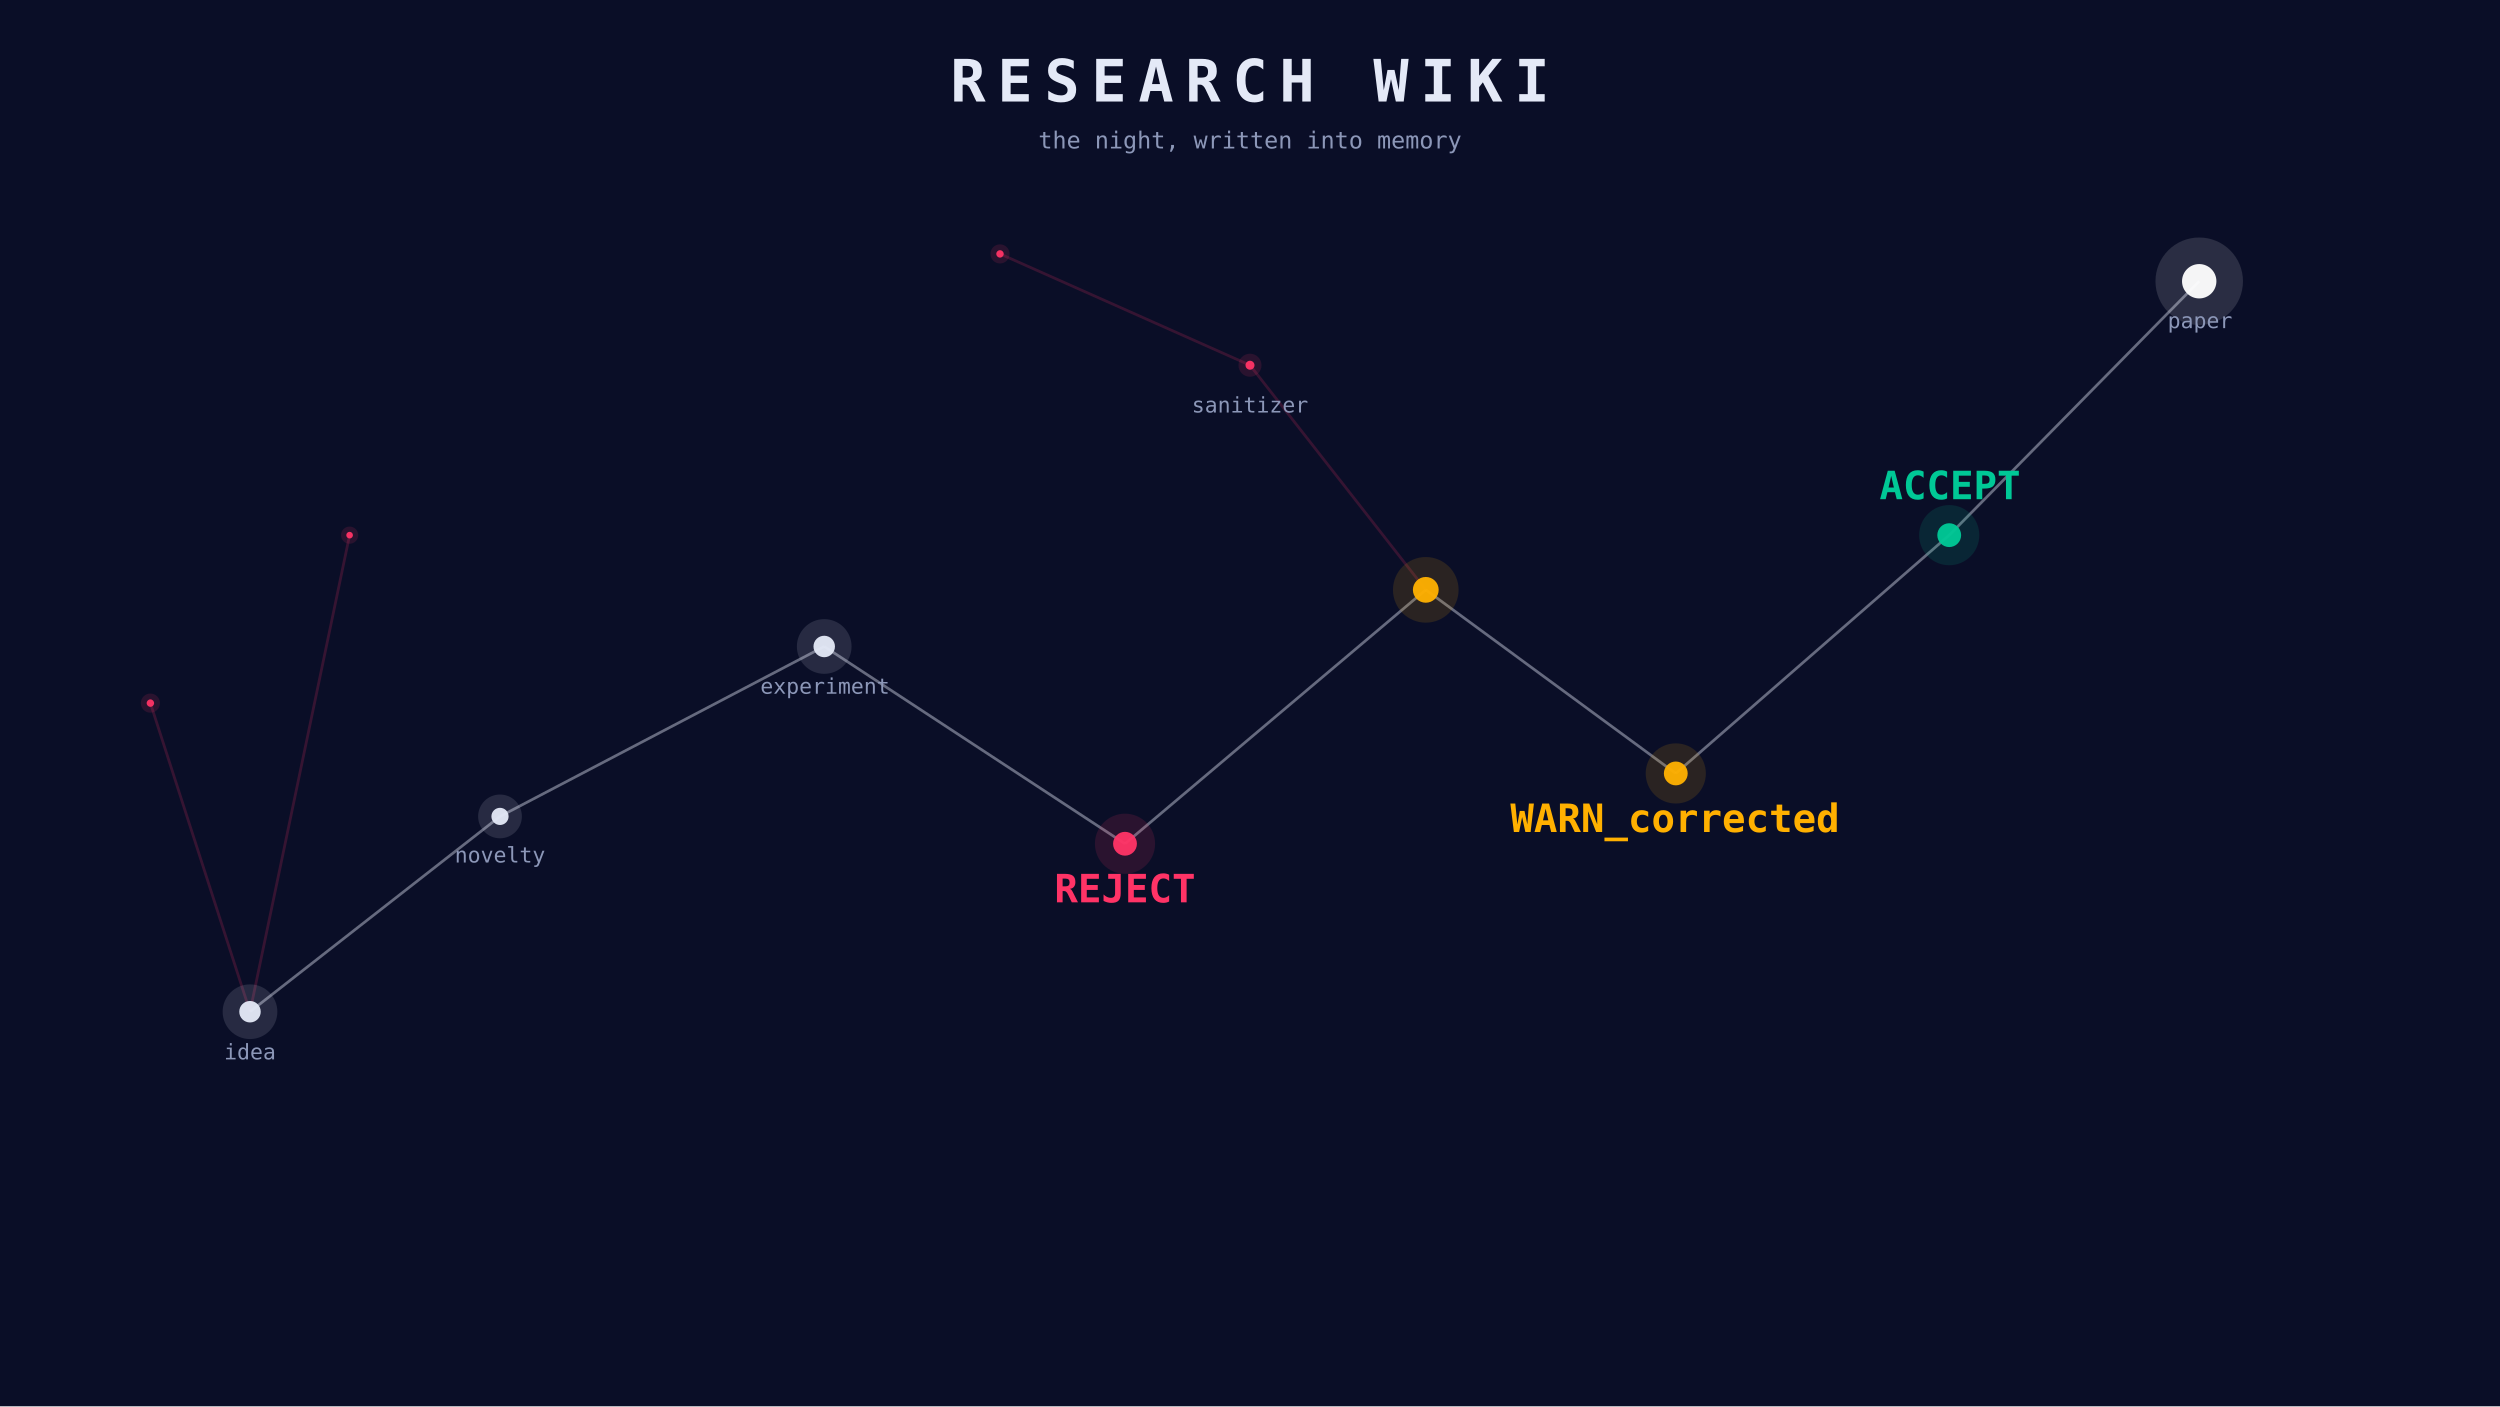
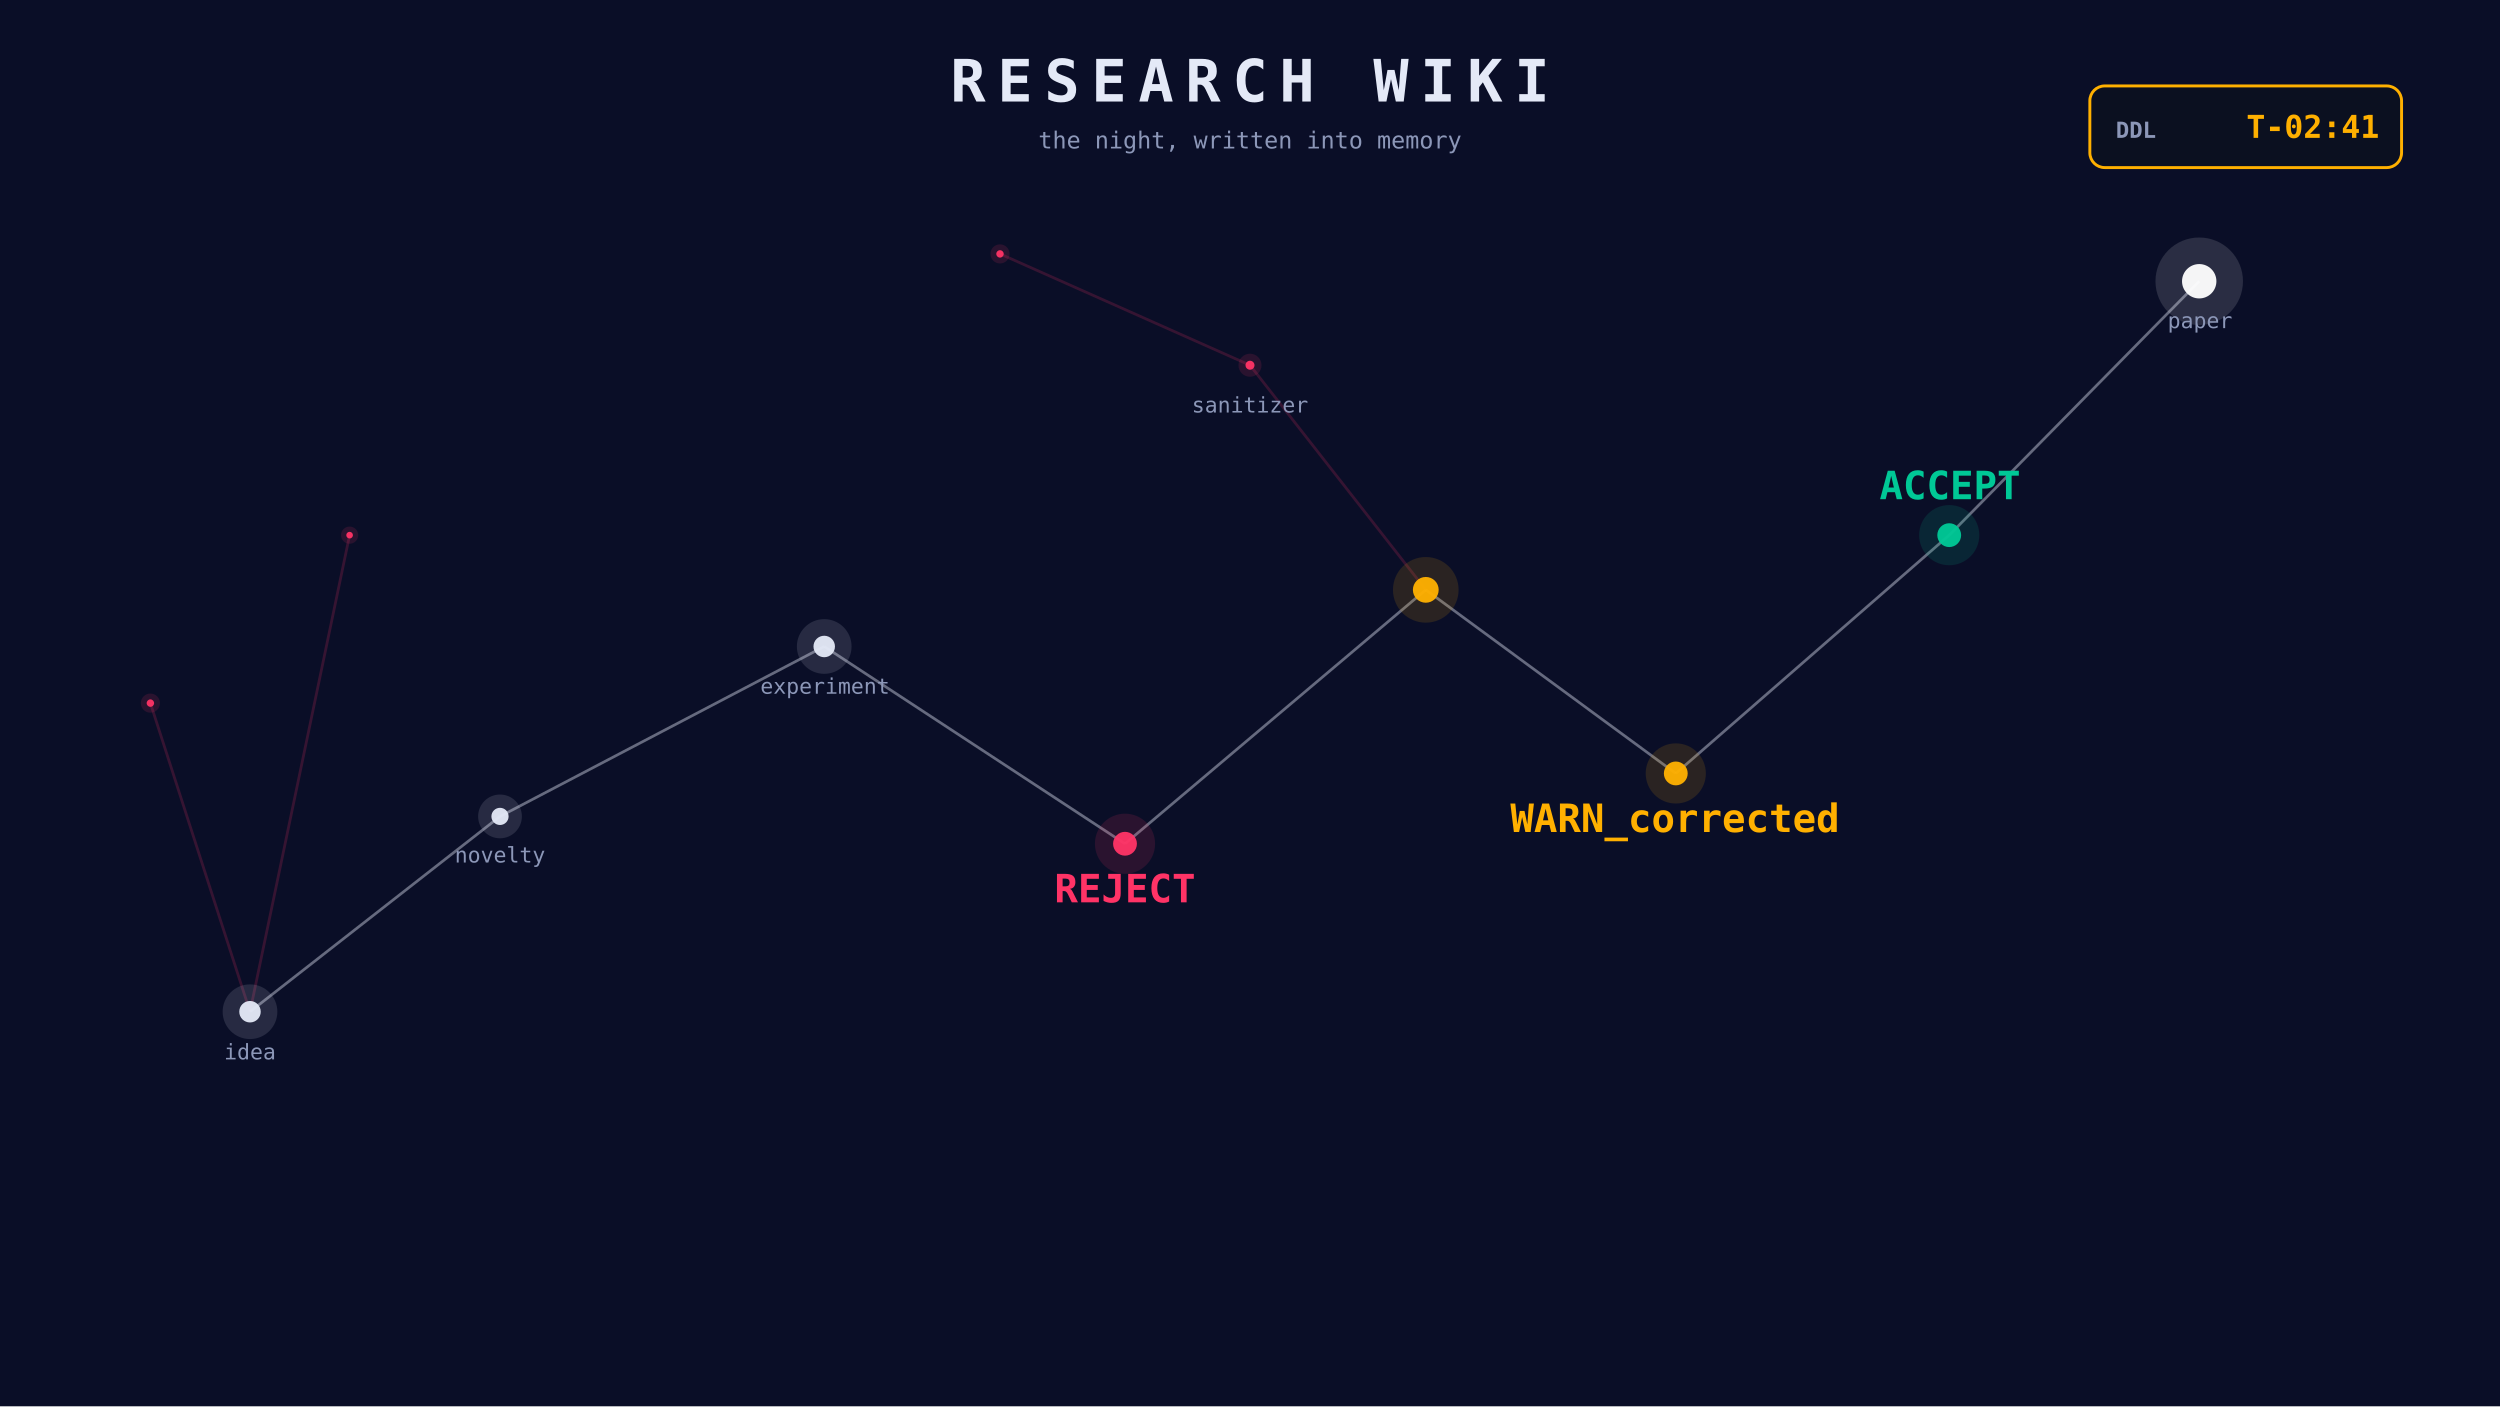
<svg xmlns="http://www.w3.org/2000/svg" width="1280" height="720" viewBox="0 0 1280 720">
  <rect x="0" y="0" width="1280" height="720" rx="0" fill="#0A0E27" opacity="1.0" />
  <line x1="128" y1="518" x2="256" y2="418" stroke="#E4E9F7" stroke-width="1.4" opacity="0.42" />
  <line x1="256" y1="418" x2="422" y2="331" stroke="#E4E9F7" stroke-width="1.4" opacity="0.42" />
  <line x1="422" y1="331" x2="576" y2="432" stroke="#E4E9F7" stroke-width="1.4" opacity="0.42" />
  <line x1="576" y1="432" x2="730" y2="302" stroke="#E4E9F7" stroke-width="1.4" opacity="0.42" />
  <line x1="730" y1="302" x2="858" y2="396" stroke="#E4E9F7" stroke-width="1.4" opacity="0.42" />
  <line x1="858" y1="396" x2="998" y2="274" stroke="#E4E9F7" stroke-width="1.4" opacity="0.42" />
  <line x1="998" y1="274" x2="1126" y2="144" stroke="#E4E9F7" stroke-width="1.4" opacity="0.42" />
  <line x1="128" y1="518" x2="77" y2="360" stroke="#FF3366" stroke-width="1.4" opacity="0.18" />
  <line x1="128" y1="518" x2="179" y2="274" stroke="#FF3366" stroke-width="1.4" opacity="0.18" />
  <line x1="730" y1="302" x2="640" y2="187" stroke="#FF3366" stroke-width="1.4" opacity="0.18" />
  <line x1="640" y1="187" x2="512" y2="130" stroke="#FF3366" stroke-width="1.4" opacity="0.18" />
  <circle cx="128" cy="518" r="14.0" fill="#E4E9F7" opacity="0.13" />
  <circle cx="128" cy="518" r="5.5" fill="#E4E9F7" opacity="0.95" />
  <circle cx="256" cy="418" r="11.2" fill="#E4E9F7" opacity="0.13" />
  <circle cx="256" cy="418" r="4.4" fill="#E4E9F7" opacity="0.95" />
  <circle cx="422" cy="331" r="14.0" fill="#E4E9F7" opacity="0.13" />
  <circle cx="422" cy="331" r="5.5" fill="#E4E9F7" opacity="0.95" />
  <circle cx="576" cy="432" r="15.4" fill="#FF3366" opacity="0.13" />
  <circle cx="576" cy="432" r="6.1" fill="#FF3366" opacity="0.95" />
  <circle cx="730" cy="302" r="16.8" fill="#FFB000" opacity="0.13" />
  <circle cx="730" cy="302" r="6.6" fill="#FFB000" opacity="0.95" />
  <circle cx="858" cy="396" r="15.4" fill="#FFB000" opacity="0.13" />
  <circle cx="858" cy="396" r="6.1" fill="#FFB000" opacity="0.95" />
  <circle cx="998" cy="274" r="15.4" fill="#00C896" opacity="0.13" />
  <circle cx="998" cy="274" r="6.1" fill="#00C896" opacity="0.95" />
  <circle cx="1126" cy="144" r="22.4" fill="#FFFFFF" opacity="0.13" />
  <circle cx="1126" cy="144" r="8.8" fill="#FFFFFF" opacity="0.95" />
  <circle cx="77" cy="360" r="4.9" fill="#FF3366" opacity="0.13" />
  <circle cx="77" cy="360" r="1.9" fill="#FF3366" opacity="0.95" />
  <circle cx="179" cy="274" r="4.4" fill="#FF3366" opacity="0.13" />
  <circle cx="179" cy="274" r="1.7" fill="#FF3366" opacity="0.95" />
  <circle cx="640" cy="187" r="5.9" fill="#FF3366" opacity="0.13" />
  <circle cx="640" cy="187" r="2.3" fill="#FF3366" opacity="0.95" />
  <circle cx="512" cy="130" r="4.9" fill="#FF3366" opacity="0.13" />
  <circle cx="512" cy="130" r="1.9" fill="#FF3366" opacity="0.95" />
  <text x="640.0" y="52" fill="#E4E9F7" font-size="30" font-weight="800" font-family="JetBrains Mono, Menlo, monospace" text-anchor="middle" letter-spacing="6">RESEARCH WIKI</text>
  <text x="640.0" y="76" fill="#8C97B8" font-size="12" font-weight="400" font-family="JetBrains Mono, Menlo, monospace" text-anchor="middle">the night, written into memory</text>
+   <rect x="1070" y="44" width="159.6" height="41.8" rx="7.6" fill="#0B1020" opacity="1.0" stroke="#FFB000" stroke-width="1.5" />
+   <text x="1083.3" y="70.6" fill="#8C97B8" font-size="11.4" font-weight="700" font-family="JetBrains Mono, Menlo, monospace" text-anchor="start">DDL</text>
+   <text x="1218.2" y="70.6" fill="#FFB000" font-size="16.15" font-weight="800" font-family="JetBrains Mono, Menlo, monospace" text-anchor="end">T-02:41</text>
  <text x="576.0" y="462.0" fill="#FF3366" font-size="20" font-weight="800" font-family="JetBrains Mono, Menlo, monospace" text-anchor="middle">REJECT</text>
  <text x="857.6" y="426" fill="#FFB000" font-size="20" font-weight="800" font-family="JetBrains Mono, Menlo, monospace" text-anchor="middle">WARN_corrected</text>
  <text x="998.4" y="255.6" fill="#00C896" font-size="20" font-weight="800" font-family="JetBrains Mono, Menlo, monospace" text-anchor="middle">ACCEPT</text>
  <text x="128.0" y="542.4" fill="#8C97B8" font-size="11" font-weight="400" font-family="JetBrains Mono, Menlo, monospace" text-anchor="middle">idea</text>
  <text x="256.0" y="441.6" fill="#8C97B8" font-size="11" font-weight="400" font-family="JetBrains Mono, Menlo, monospace" text-anchor="middle">novelty</text>
  <text x="422.4" y="355.2" fill="#8C97B8" font-size="11" font-weight="400" font-family="JetBrains Mono, Menlo, monospace" text-anchor="middle">experiment</text>
  <text x="1126.4" y="168.0" fill="#8C97B8" font-size="11" font-weight="400" font-family="JetBrains Mono, Menlo, monospace" text-anchor="middle">paper</text>
  <text x="640.0" y="211.2" fill="#8C97B8" font-size="11" font-weight="400" font-family="JetBrains Mono, Menlo, monospace" text-anchor="middle">sanitizer</text>
</svg>
